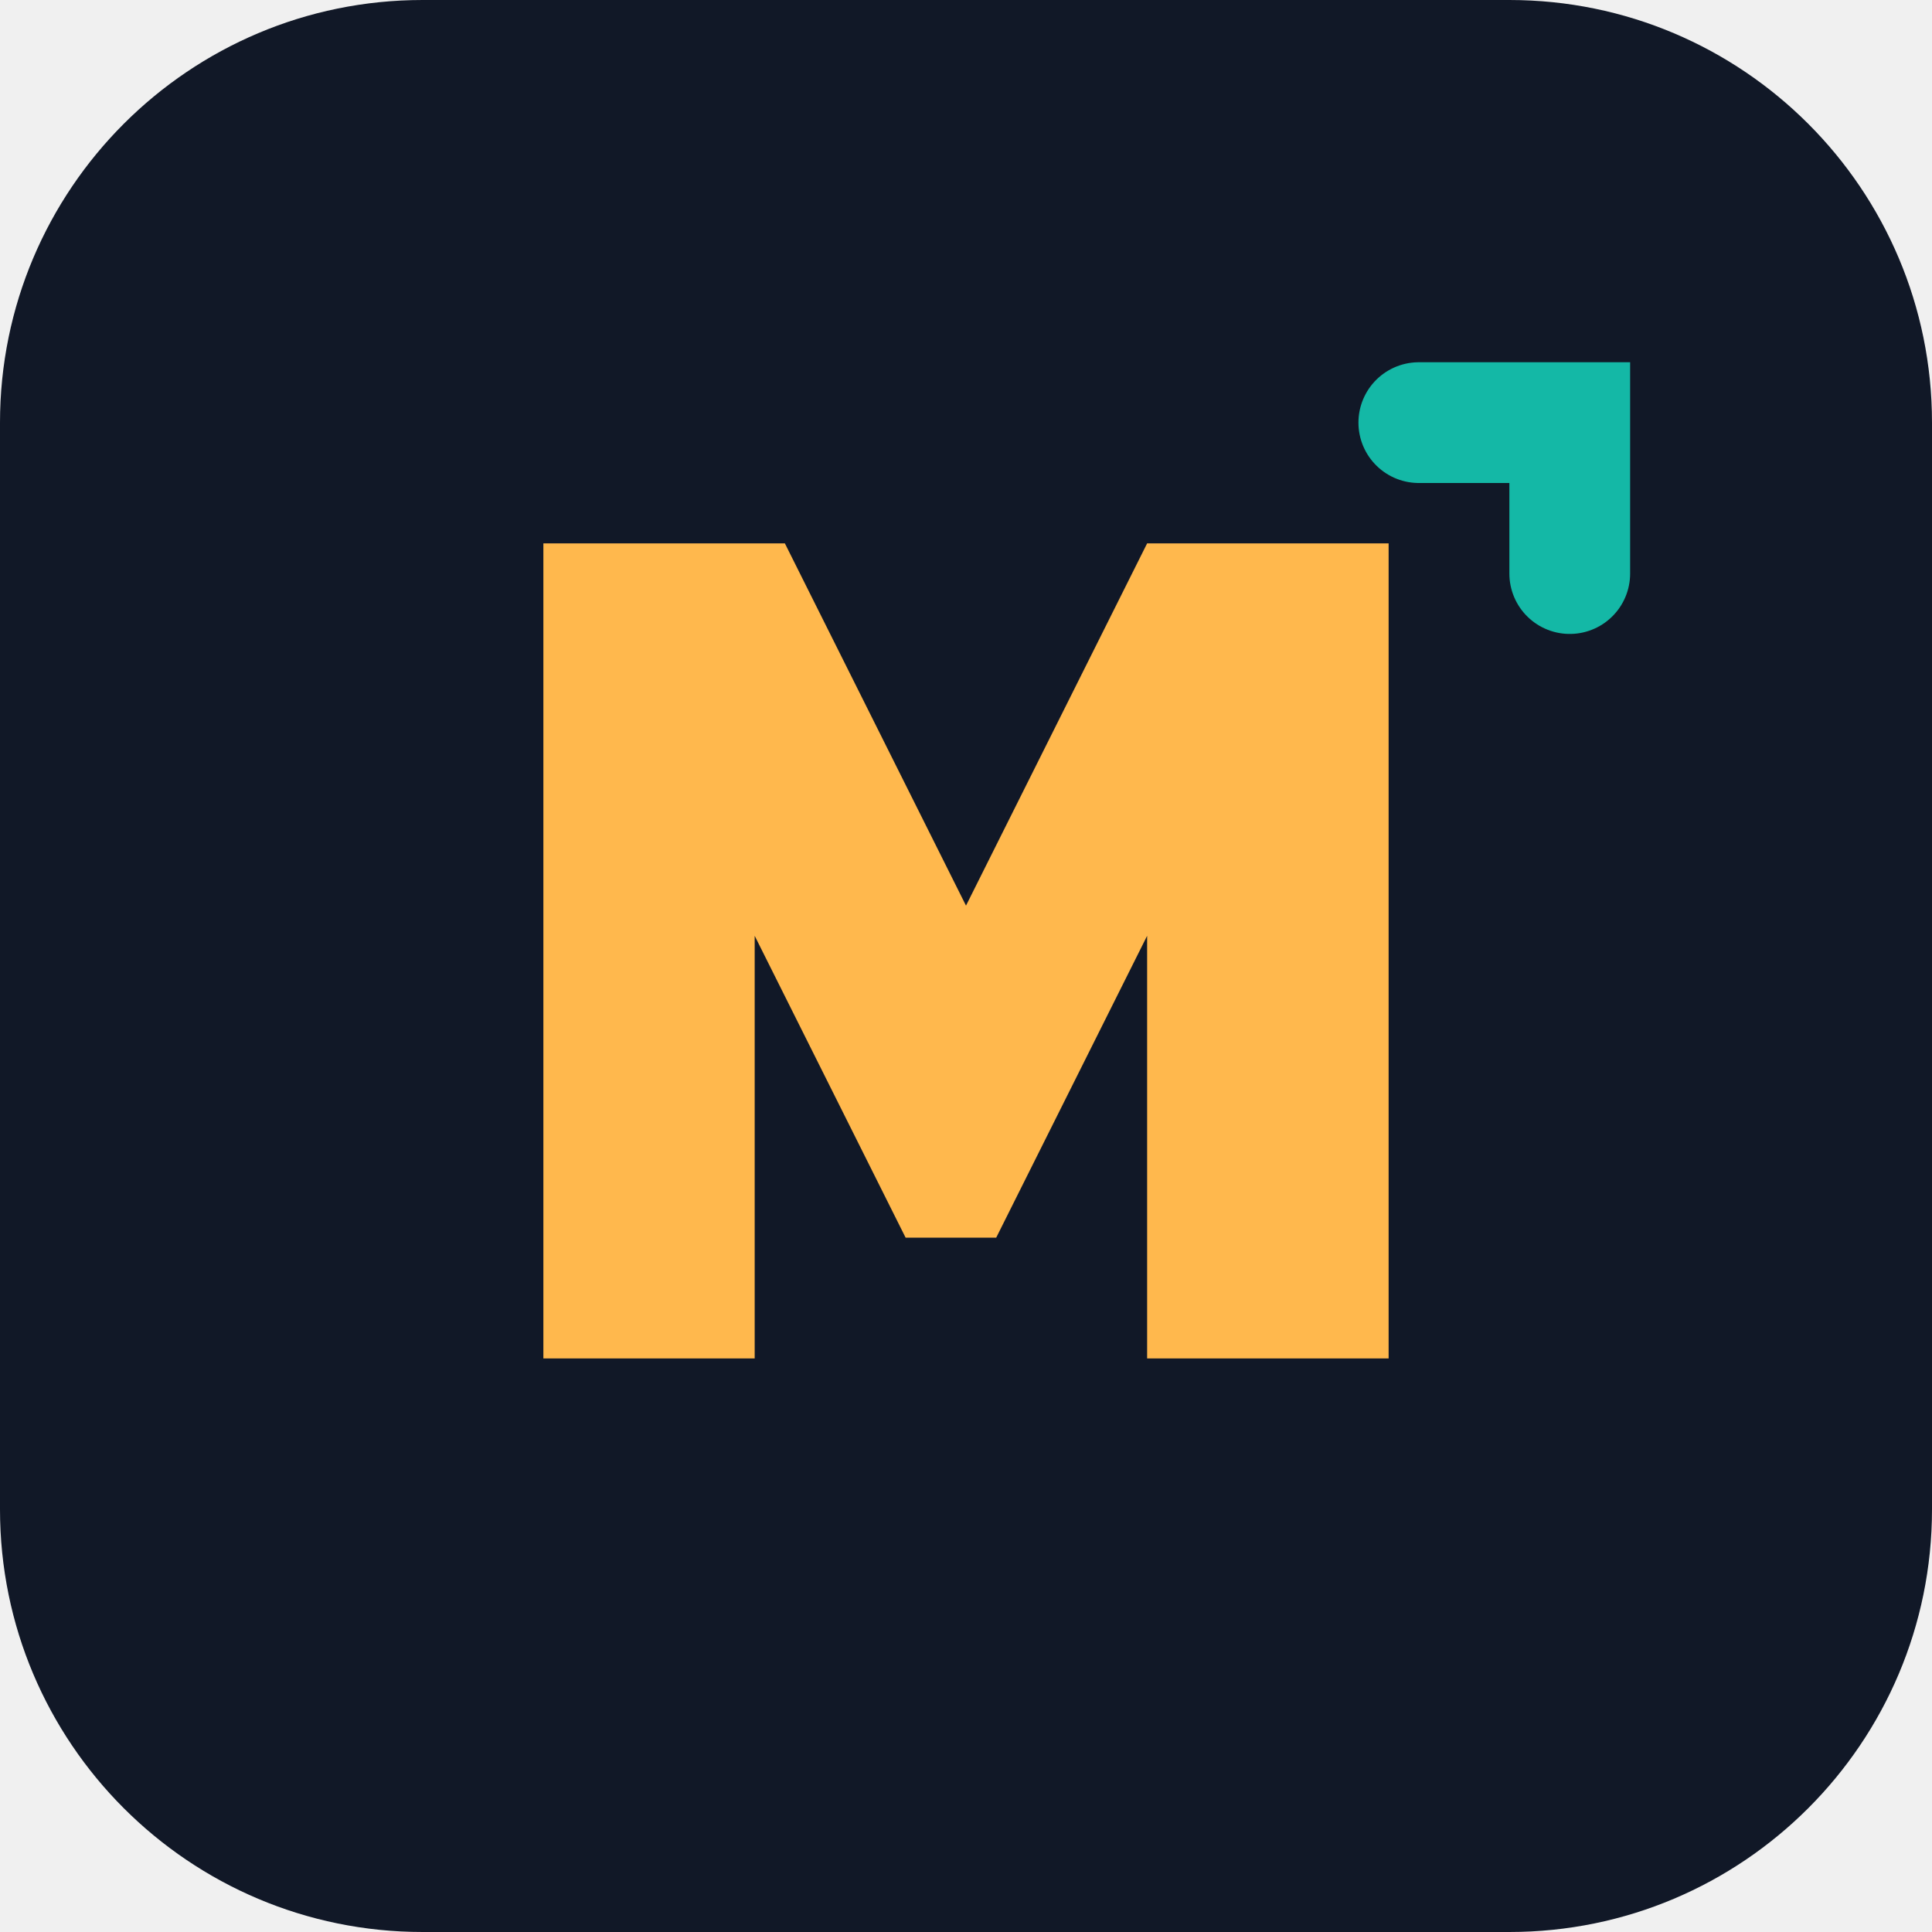
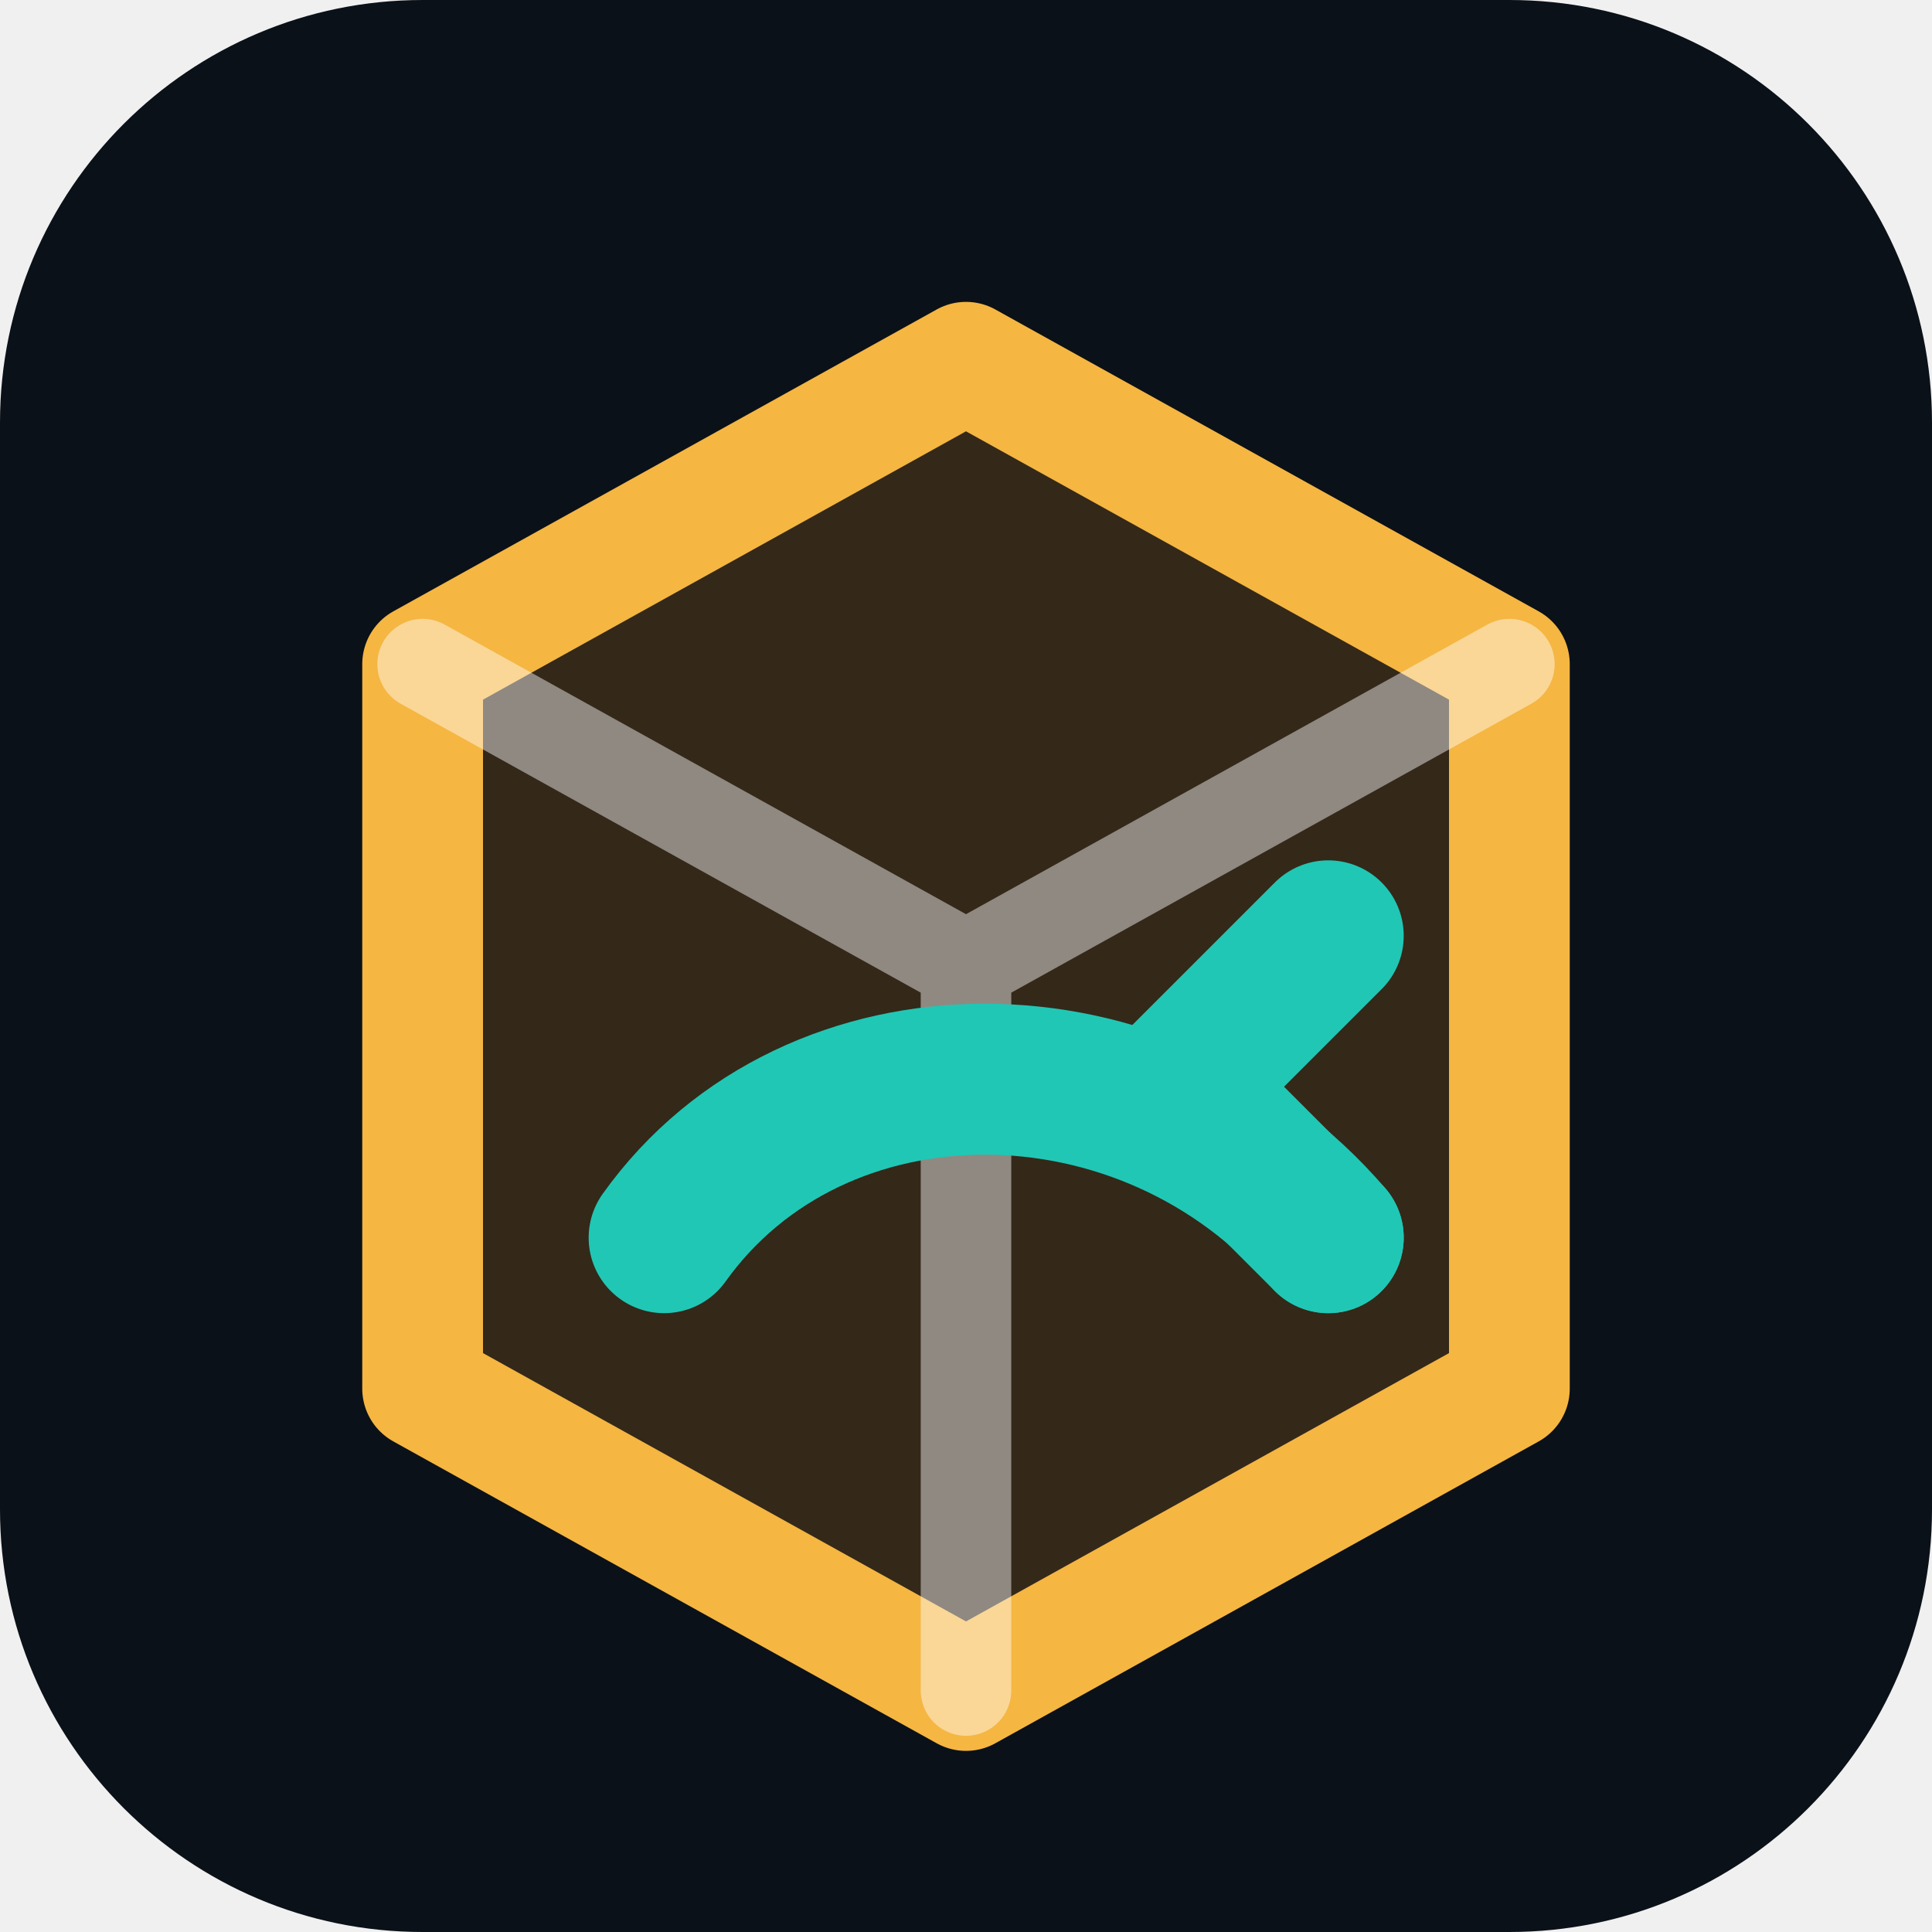
<svg xmlns="http://www.w3.org/2000/svg" viewBox="0 0 64 64">
-   <rect width="64" height="64" rx="14" fill="#111827" />
-   <path d="M18 45V18h8l6 12 6-12h8v27h-8V31l-5 10h-3l-5-10v14h-7z" fill="#ffb84d" />
-   <path d="M47 14h5v5" fill="none" stroke="#14b8a6" stroke-width="4" stroke-linecap="round" />
+   <rect width="64" height="64" rx="14" fill="#0b1118" />
+   <path d="M14 22 32 12l18 10v24L32 56 14 46V22Z" fill="#342819" stroke="#f5b642" stroke-width="4" stroke-linejoin="round" />
+   <path d="M14 22l18 10 18-10M32 32v24" fill="none" stroke="#ffffff" stroke-opacity=".45" stroke-width="3" stroke-linecap="round" stroke-linejoin="round" />
+   <path d="M22 41c5-7 16-7 22 0" fill="none" stroke="#20c7b5" stroke-width="5" stroke-linecap="round" />
+   <path d="m44 41-5-5 5-5" fill="none" stroke="#20c7b5" stroke-width="5" stroke-linecap="round" stroke-linejoin="round" />
</svg>
